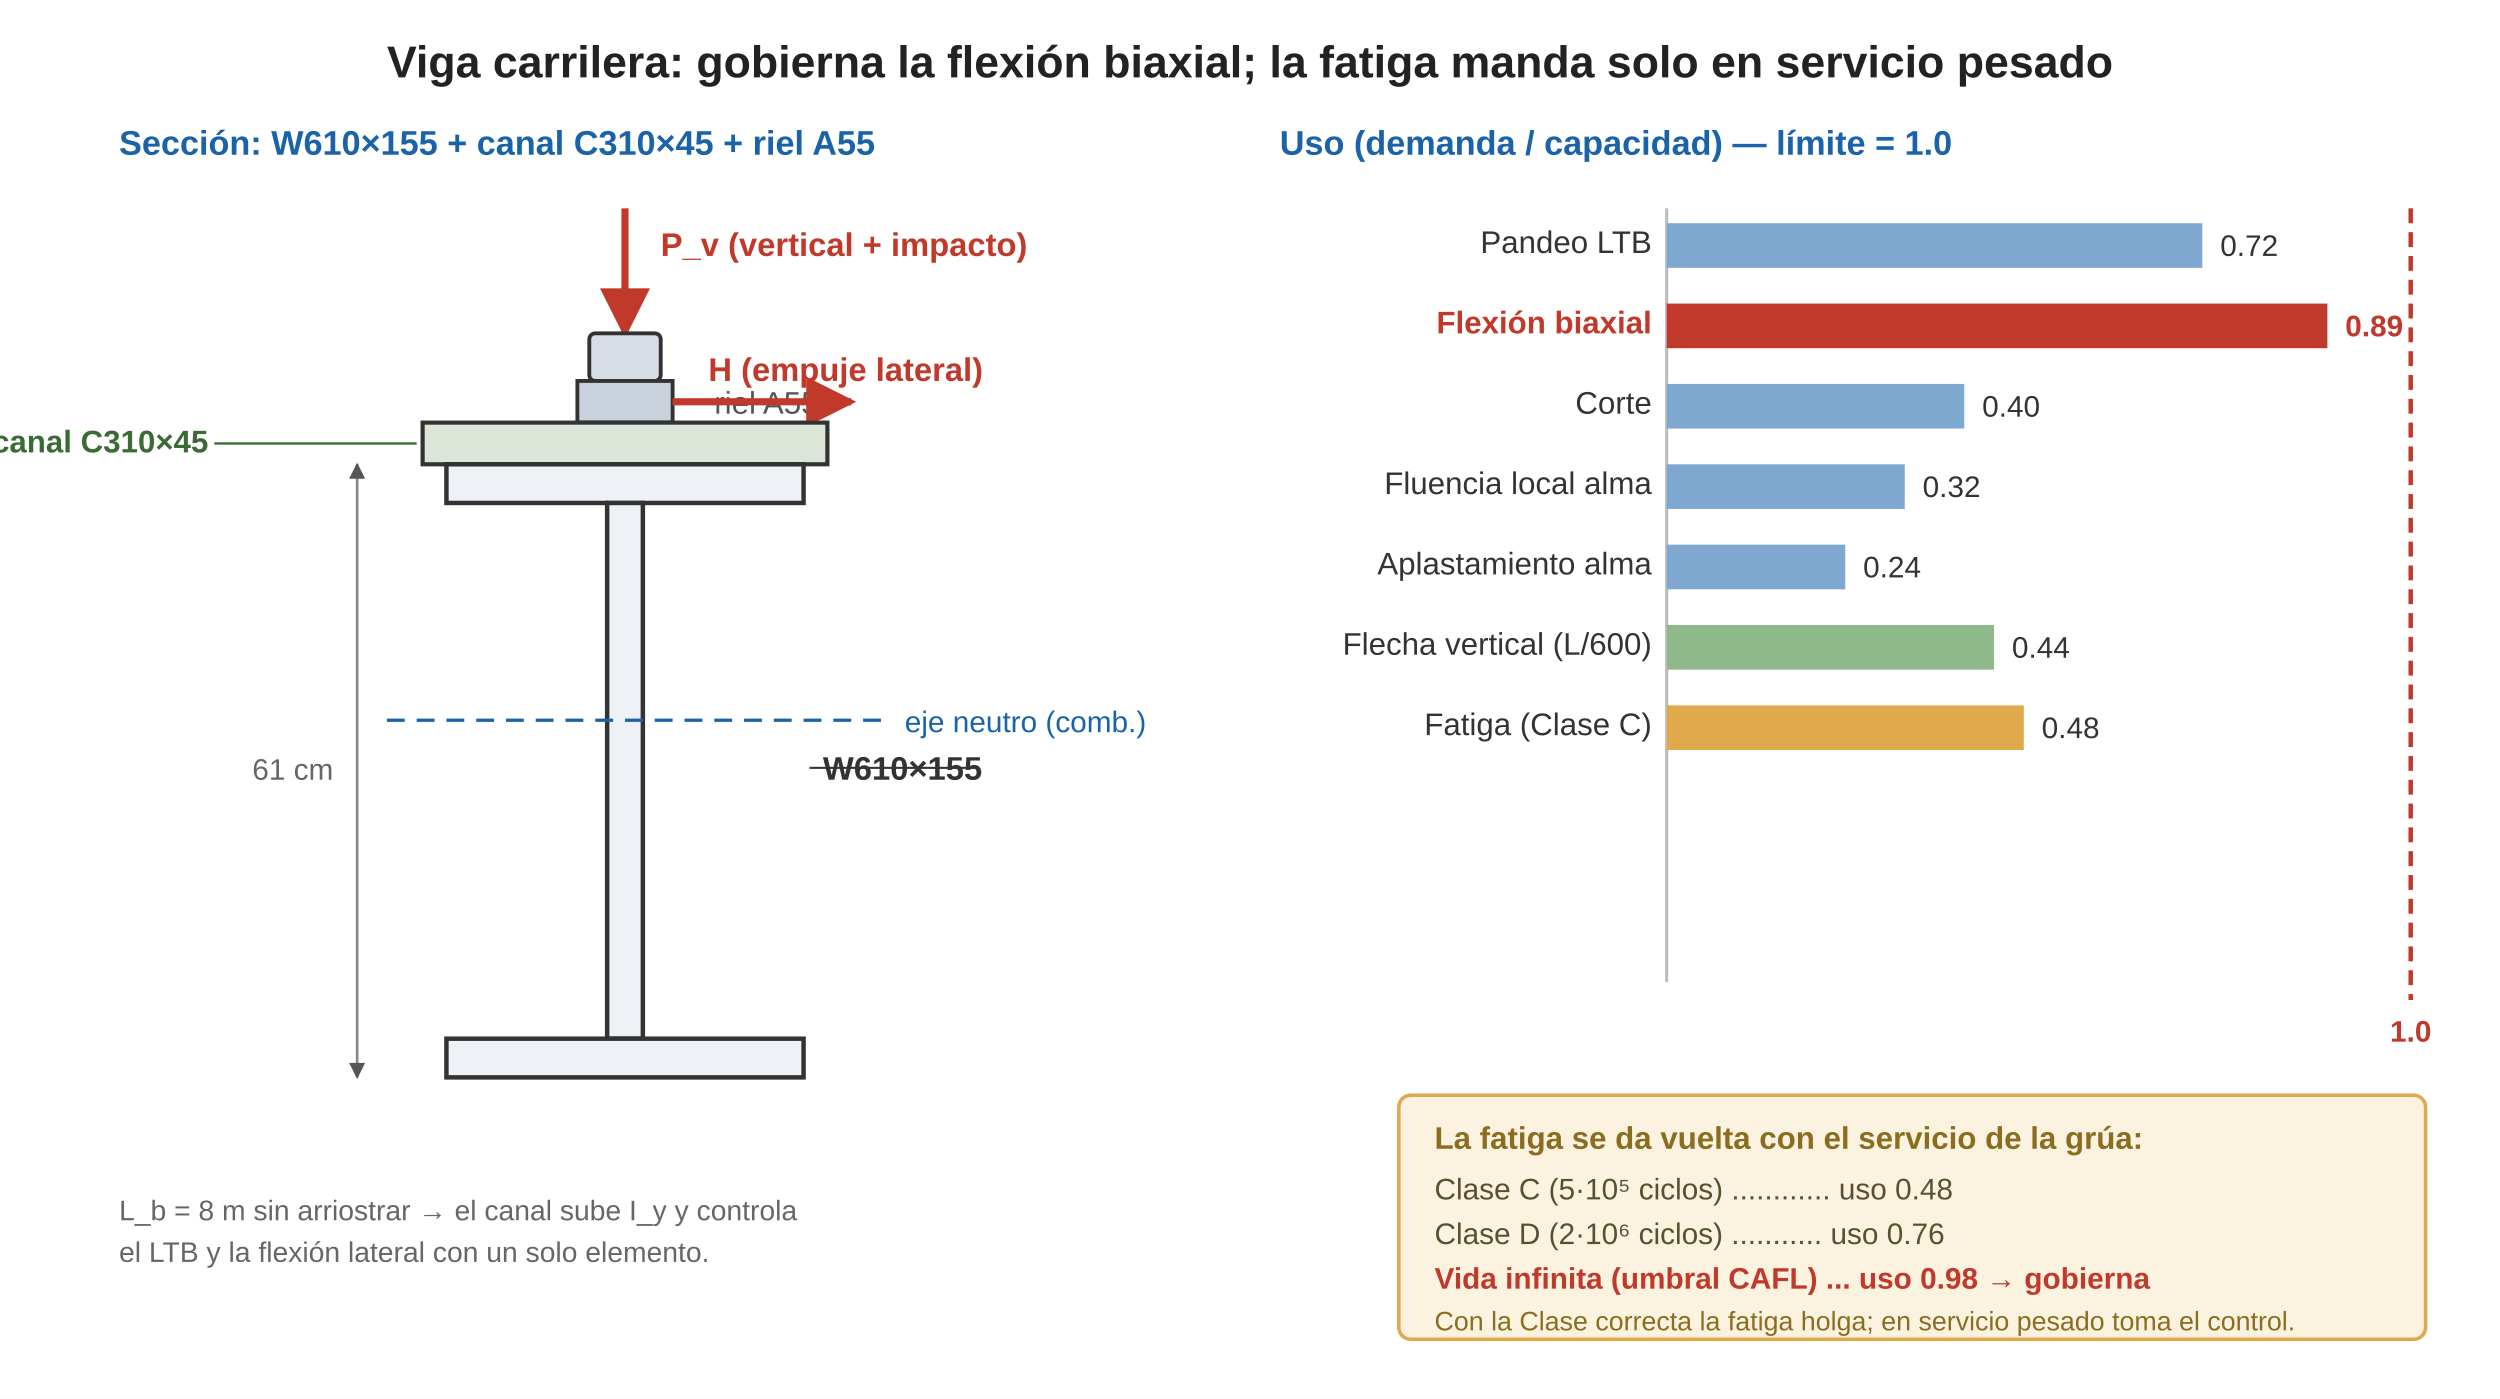
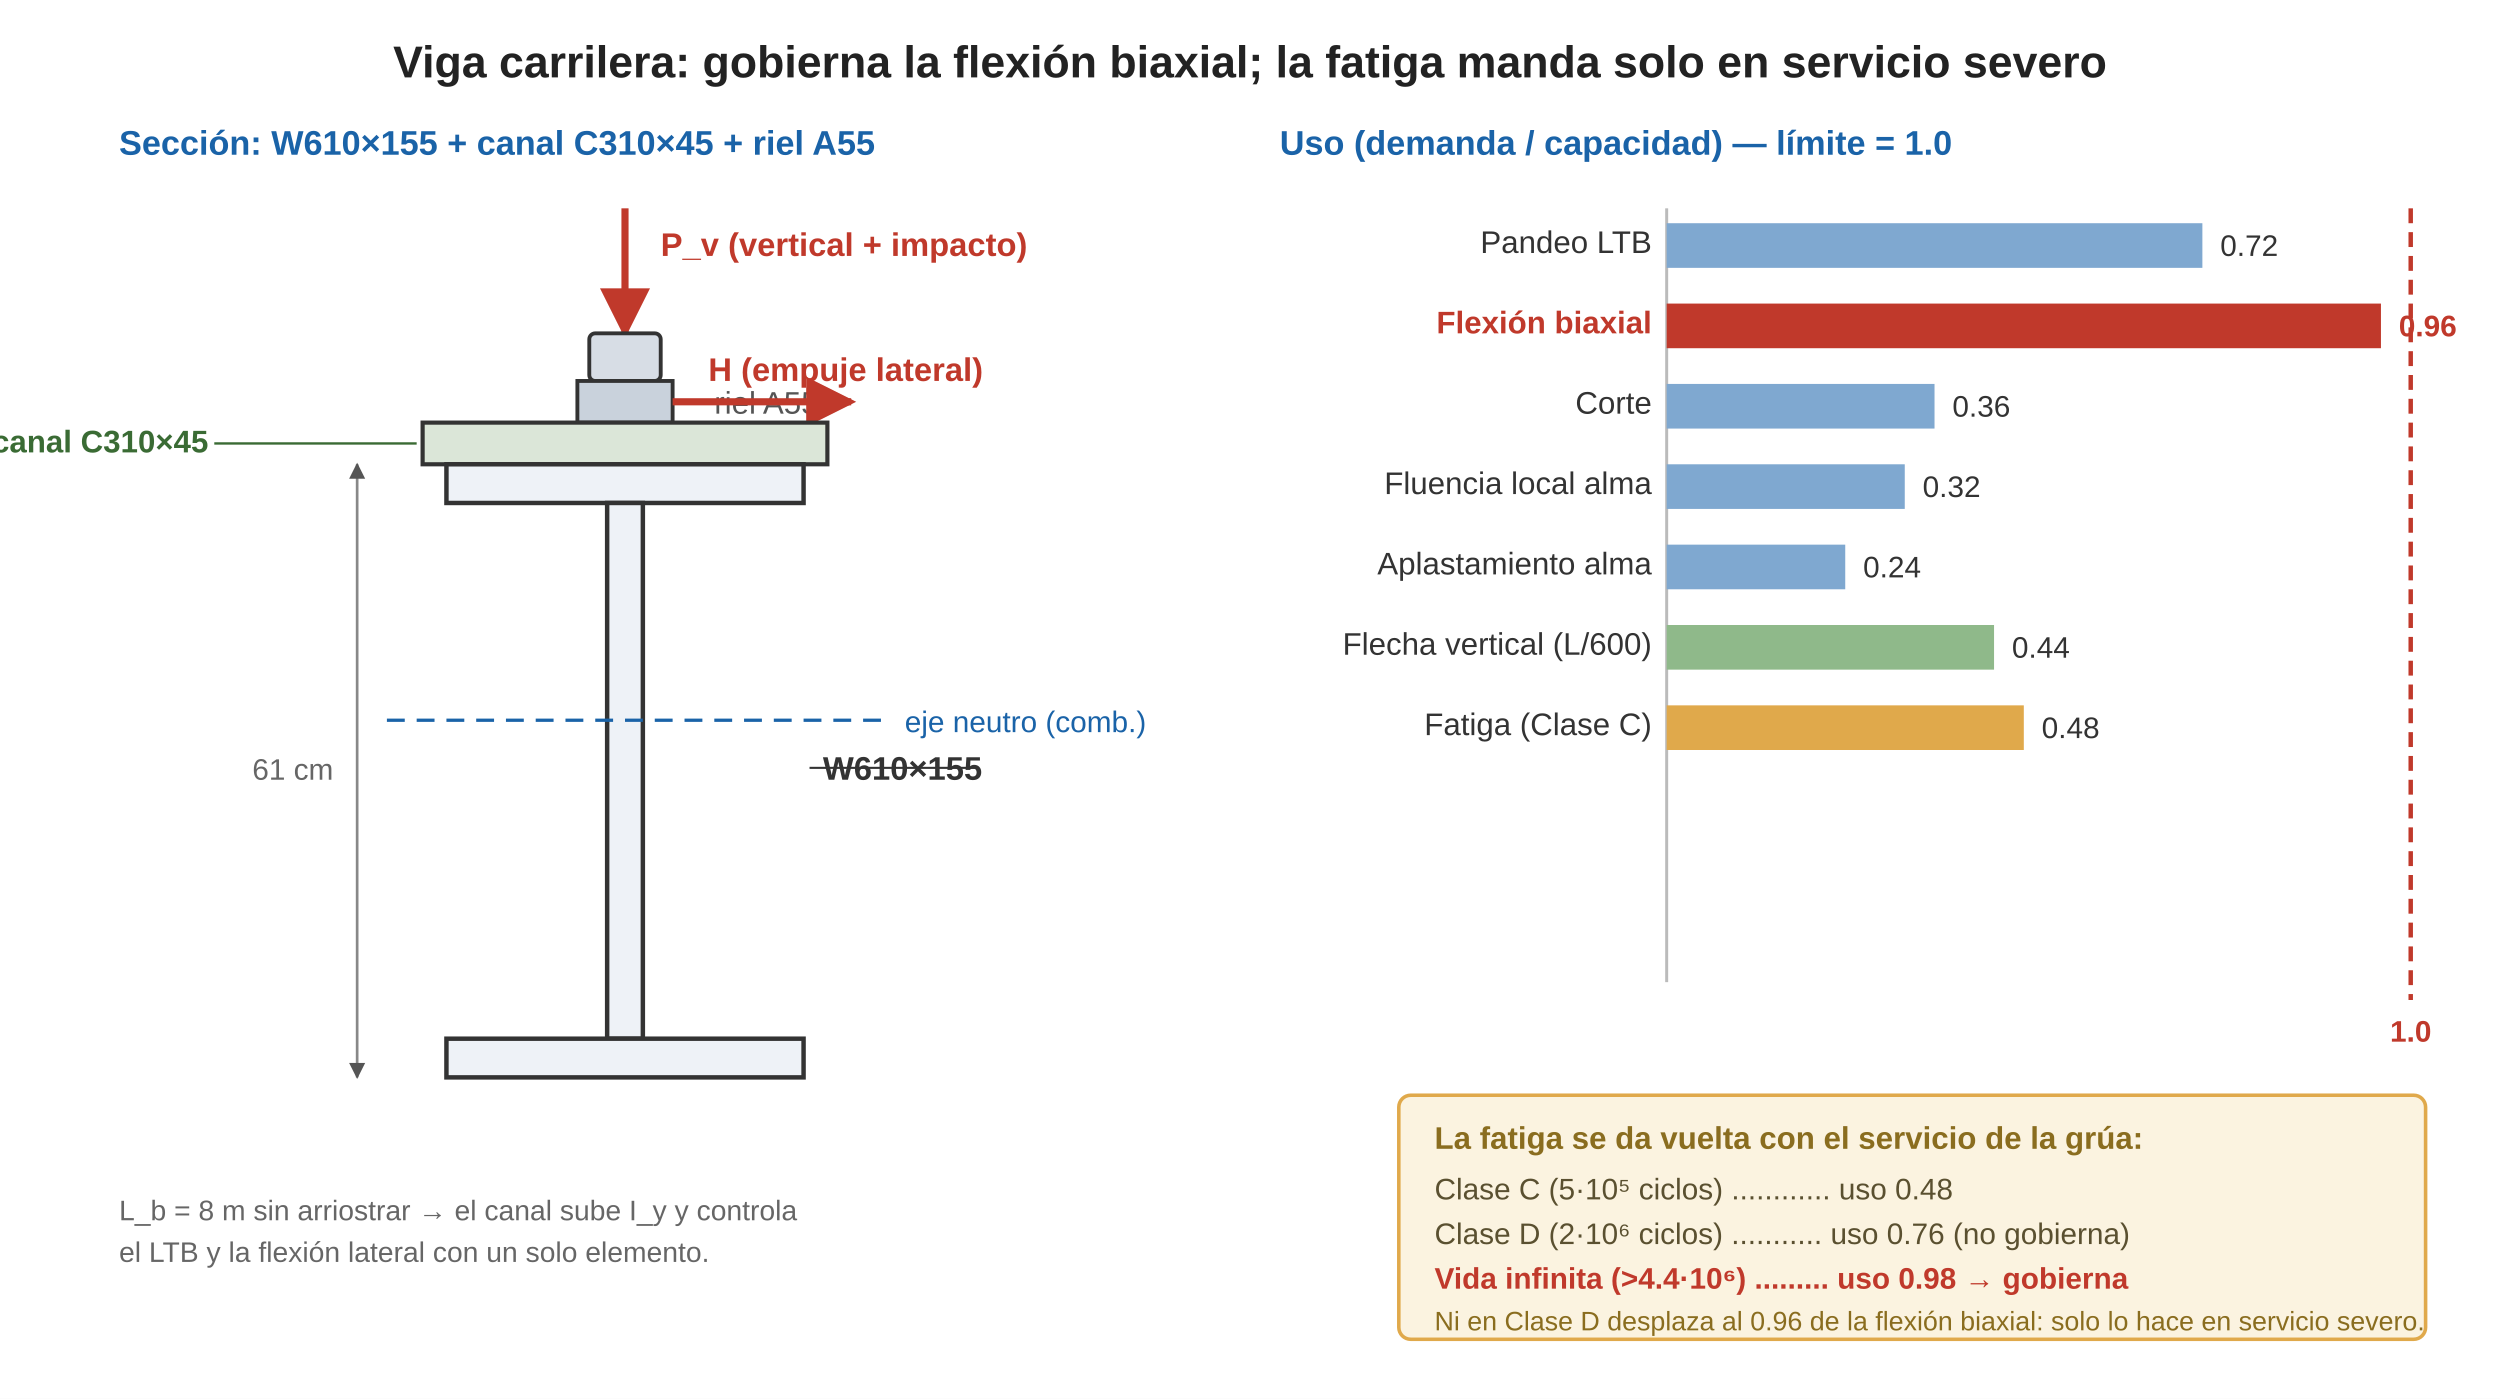
<svg xmlns="http://www.w3.org/2000/svg" viewBox="0 0 840 470" font-family="Segoe UI, Arial, sans-serif">
  <defs>
    <marker id="ar" viewBox="0 0 10 10" refX="9" refY="5" markerWidth="6" markerHeight="6" orient="auto-start-reverse">
      <path d="M0,0 L10,5 L0,10 z" fill="#555" />
    </marker>
    <marker id="fr" viewBox="0 0 10 10" refX="9" refY="5" markerWidth="7" markerHeight="7" orient="auto">
      <path d="M0,0 L10,5 L0,10 z" fill="#c0392b" />
    </marker>
  </defs>
  <rect width="840" height="470" fill="#ffffff" />
-   <text x="420" y="26" font-size="15" text-anchor="middle" fill="#222" font-weight="bold">Viga carrilera: gobierna la flexión biaxial; la fatiga manda solo en servicio pesado</text>
+   <text x="420" y="26" font-size="15" text-anchor="middle" fill="#222" font-weight="bold">Viga carrilera: gobierna la flexión biaxial; la fatiga manda solo en servicio severo</text>
  <text x="40" y="52" font-size="11.5" fill="#1a63a8" font-weight="bold">Sección: W610×155 + canal C310×45 + riel A55</text>
  <line x1="210" y1="70" x2="210" y2="112" stroke="#c0392b" stroke-width="2.4" marker-end="url(#fr)" />
  <text x="222" y="86" font-size="11" fill="#c0392b" font-weight="bold">P_v (vertical + impacto)</text>
  <rect x="198" y="112" width="24" height="16" rx="2" fill="#d7dde5" stroke="#333" stroke-width="1.3" />
  <rect x="194" y="128" width="32" height="14" fill="#c9d2dc" stroke="#333" stroke-width="1.3" />
  <text x="240" y="139" font-size="10.5" fill="#555">riel A55</text>
  <line x1="226" y1="135" x2="286" y2="135" stroke="#c0392b" stroke-width="2.4" marker-end="url(#fr)" />
  <text x="238" y="128" font-size="11" fill="#c0392b" font-weight="bold">H (empuje lateral)</text>
  <rect x="142" y="142" width="136" height="14" fill="#dbe6d8" stroke="#333" stroke-width="1.4" />
  <text x="70" y="152" font-size="10.5" fill="#3a6b34" text-anchor="end" font-weight="bold">canal C310×45</text>
  <line x1="72" y1="149" x2="140" y2="149" stroke="#3a6b34" stroke-width="0.8" />
  <rect x="150" y="156" width="120" height="13" fill="#eef2f7" stroke="#333" stroke-width="1.5" />
  <rect x="204" y="169" width="12" height="180" fill="#eef2f7" stroke="#333" stroke-width="1.5" />
  <rect x="150" y="349" width="120" height="13" fill="#eef2f7" stroke="#333" stroke-width="1.5" />
  <text x="330" y="262" font-size="11" fill="#333" text-anchor="end" font-weight="bold">W610×155</text>
  <line x1="272" y1="258" x2="328" y2="258" stroke="#333" stroke-width="0.7" />
  <line x1="130" y1="242" x2="300" y2="242" stroke="#1a63a8" stroke-width="1.1" stroke-dasharray="6 4" />
  <text x="304" y="246" font-size="10" fill="#1a63a8">eje neutro (comb.)</text>
  <line x1="120" y1="156" x2="120" y2="362" stroke="#888" stroke-width="0.9" marker-start="url(#ar)" marker-end="url(#ar)" />
  <text x="112" y="262" font-size="10" fill="#666" text-anchor="end">61 cm</text>
  <text x="430" y="52" font-size="11.5" fill="#1a63a8" font-weight="bold">Uso (demanda / capacidad) — límite = 1.0</text>
  <line x1="560" y1="70" x2="560" y2="330" stroke="#bbb" stroke-width="1" />
  <line x1="810" y1="70" x2="810" y2="336" stroke="#c0392b" stroke-width="1.5" stroke-dasharray="5 3" />
  <text x="810" y="350" font-size="10" fill="#c0392b" text-anchor="middle" font-weight="bold">1.0</text>
  <text x="555" y="85" font-size="10.5" fill="#333" text-anchor="end">Pandeo LTB</text>
  <rect x="560" y="75" width="180" height="15" fill="#7fa8d0" />
  <text x="746" y="86" font-size="10" fill="#333">0.72</text>
  <text x="555" y="112" font-size="10.5" fill="#c0392b" text-anchor="end" font-weight="bold">Flexión biaxial</text>
-   <rect x="560" y="102" width="222" height="15" fill="#c0392b" />
-   <text x="788" y="113" font-size="10" fill="#c0392b" font-weight="bold">0.89</text>
+   <rect x="560" y="102" width="240" height="15" fill="#c0392b" />
+   <text x="806" y="113" font-size="10" fill="#c0392b" font-weight="bold">0.96</text>
  <text x="555" y="139" font-size="10.5" fill="#333" text-anchor="end">Corte</text>
-   <rect x="560" y="129" width="100" height="15" fill="#7fa8d0" />
-   <text x="666" y="140" font-size="10" fill="#333">0.40</text>
+   <rect x="560" y="129" width="90" height="15" fill="#7fa8d0" />
+   <text x="656" y="140" font-size="10" fill="#333">0.36</text>
  <text x="555" y="166" font-size="10.5" fill="#333" text-anchor="end">Fluencia local alma</text>
  <rect x="560" y="156" width="80" height="15" fill="#7fa8d0" />
  <text x="646" y="167" font-size="10" fill="#333">0.32</text>
  <text x="555" y="193" font-size="10.5" fill="#333" text-anchor="end">Aplastamiento alma</text>
  <rect x="560" y="183" width="60" height="15" fill="#7fa8d0" />
  <text x="626" y="194" font-size="10" fill="#333">0.24</text>
  <text x="555" y="220" font-size="10.5" fill="#333" text-anchor="end">Flecha vertical (L/600)</text>
  <rect x="560" y="210" width="110" height="15" fill="#8fb98a" />
  <text x="676" y="221" font-size="10" fill="#333">0.44</text>
  <text x="555" y="247" font-size="10.5" fill="#333" text-anchor="end">Fatiga (Clase C)</text>
  <rect x="560" y="237" width="120" height="15" fill="#e0a94b" />
  <text x="686" y="248" font-size="10" fill="#333">0.48</text>
  <rect x="470" y="368" width="345" height="82" rx="4" fill="#fbf3e0" stroke="#e0a94b" stroke-width="1.2" />
  <text x="482" y="386" font-size="10.5" fill="#8a6d1f" font-weight="bold">La fatiga se da vuelta con el servicio de la grúa:</text>
  <text x="482" y="403" font-size="10" fill="#5a5030">Clase C (5·10⁵ ciclos) ............ uso 0.48</text>
-   <text x="482" y="418" font-size="10" fill="#5a5030">Clase D (2·10⁶ ciclos) ........... uso 0.76</text>
-   <text x="482" y="433" font-size="10" fill="#c0392b" font-weight="bold">Vida infinita (umbral CAFL) ... uso 0.98  → gobierna</text>
-   <text x="482" y="447" font-size="9" fill="#8a6d1f">Con la Clase correcta la fatiga holga; en servicio pesado toma el control.</text>
+   <text x="482" y="418" font-size="10" fill="#5a5030">Clase D (2·10⁶ ciclos) ........... uso 0.76  (no gobierna)</text>
+   <text x="482" y="433" font-size="10" fill="#c0392b" font-weight="bold">Vida infinita (&gt;4.4·10⁶) ......... uso 0.98  → gobierna</text>
+   <text x="482" y="447" font-size="9" fill="#8a6d1f">Ni en Clase D desplaza al 0.96 de la flexión biaxial: solo lo hace en servicio severo.</text>
  <text x="40" y="410" font-size="9.5" fill="#666">L_b = 8 m sin arriostrar → el canal sube I_y y controla</text>
  <text x="40" y="424" font-size="9.5" fill="#666">el LTB y la flexión lateral con un solo elemento.</text>
</svg>
